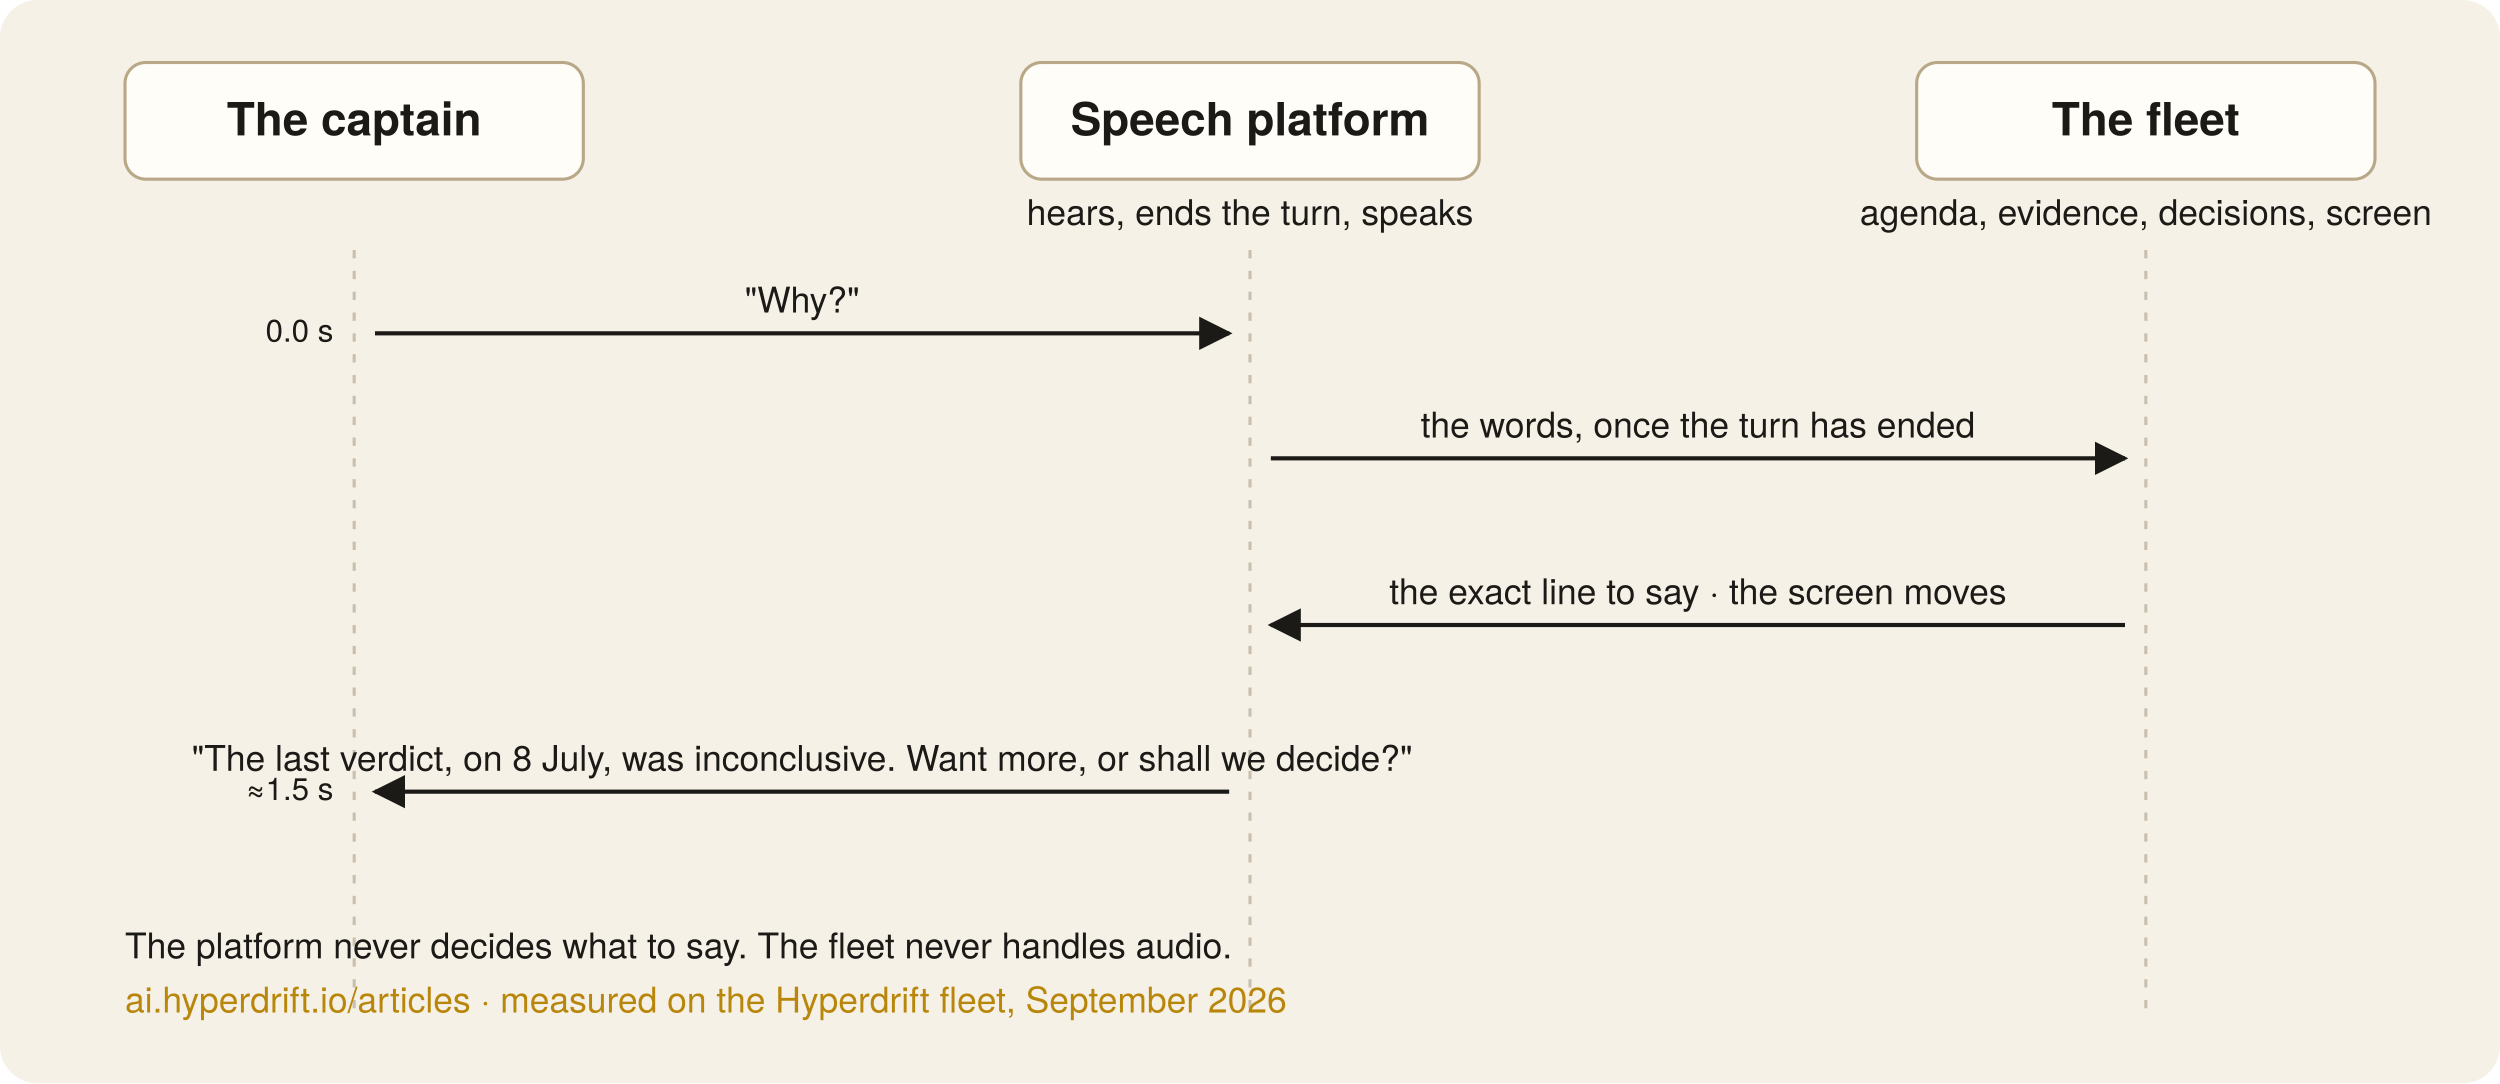
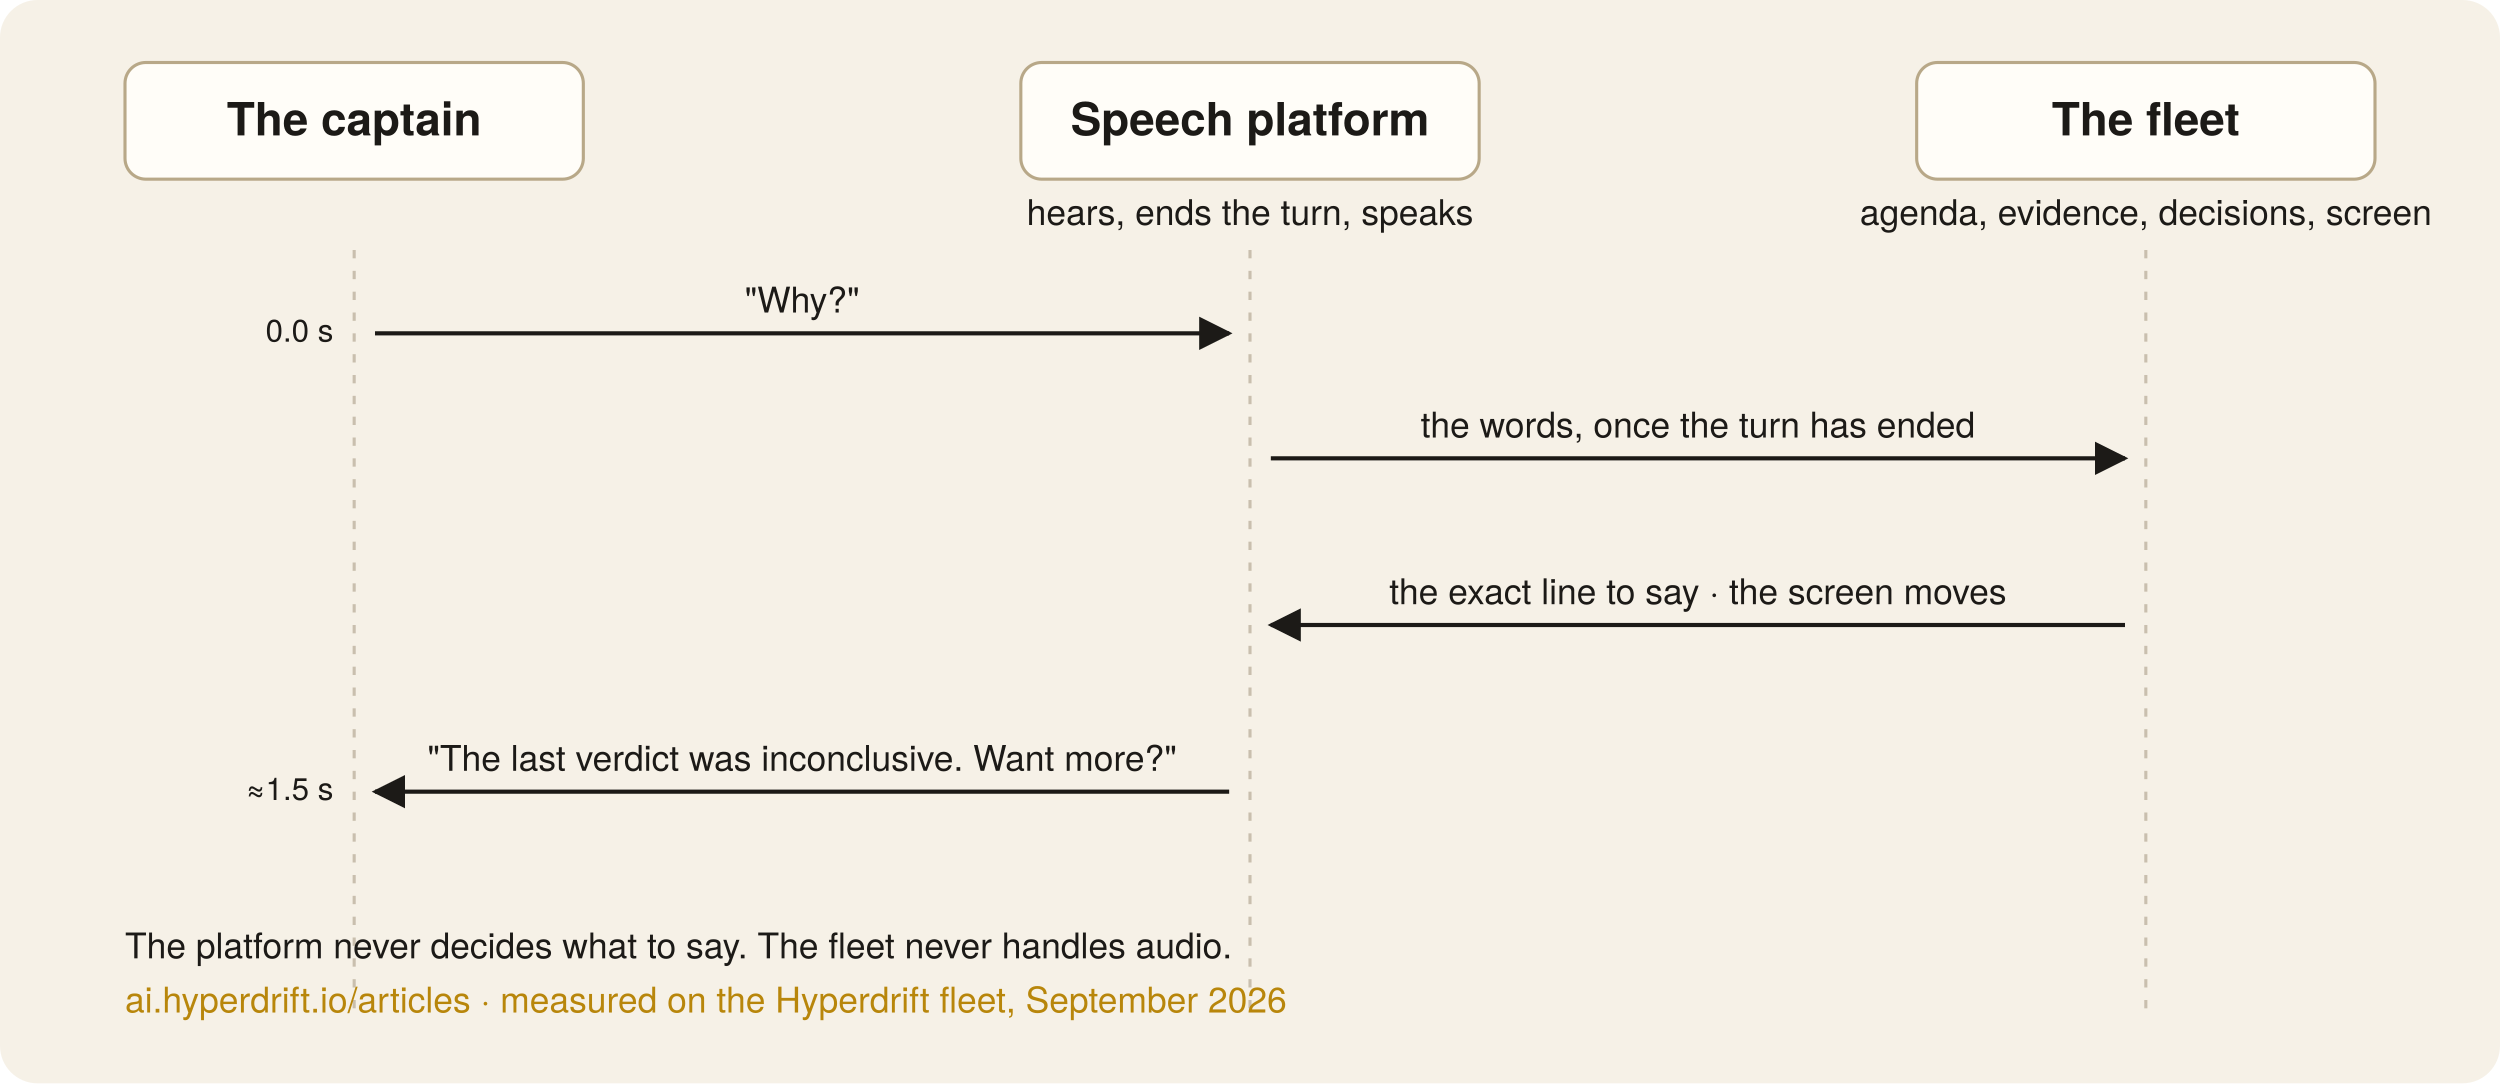
<svg xmlns="http://www.w3.org/2000/svg" viewBox="0 0 1200 520" width="1200" height="520" role="img" aria-labelledby="t d">
  <style>
    text{font-family:"Avenir Next","Helvetica Neue",system-ui,sans-serif;fill:#1c1a17}
    .lane{stroke:#c9bfae;stroke-width:1.5;stroke-dasharray:4 6}
    .box{fill:#fffdf8;stroke:#b8a888;stroke-width:1.5}
    .gold{fill:#b8860b}.t{font-size:22px;font-weight:600}.s{font-size:17px;fill:#5a544b}
    .arrow{stroke:#1c1a17;stroke-width:2;fill:none;marker-end:url(#m)}
    .time{font-size:15px;fill:#8a7f6a}
  </style>
  <rect width="1200" height="520" rx="18" fill="#f6f1e7" />
  <defs>
    <marker id="m" viewBox="0 0 10 10" refX="9" refY="5" markerWidth="8" markerHeight="8" orient="auto-start-reverse">
      <path d="M0 0 10 5 0 10z" fill="#1c1a17" />
    </marker>
  </defs>
  <g class="t" text-anchor="middle">
    <rect class="box" x="60" y="30" width="220" height="56" rx="10" />
    <text x="170" y="65">The captain</text>
    <rect class="box" x="490" y="30" width="220" height="56" rx="10" />
    <text x="600" y="65">Speech platform</text>
    <rect class="box" x="920" y="30" width="220" height="56" rx="10" />
    <text x="1030" y="65">The fleet</text>
  </g>
  <g class="s" text-anchor="middle">
    <text x="600" y="108">hears, ends the turn, speaks</text>
    <text x="1030" y="108">agenda, evidence, decisions, screen</text>
  </g>
  <line class="lane" x1="170" y1="120" x2="170" y2="490" />
  <line class="lane" x1="600" y1="120" x2="600" y2="490" />
  <line class="lane" x1="1030" y1="120" x2="1030" y2="490" />
  <g class="s">
    <path class="arrow" d="M180 160 H590" />
    <text x="385" y="150" text-anchor="middle">"Why?"</text>
    <path class="arrow" d="M610 220 H1020" />
    <text x="815" y="210" text-anchor="middle">the words, once the turn has ended</text>
    <path class="arrow" d="M1020 300 H610" />
    <text x="815" y="290" text-anchor="middle">the exact line to say · the screen moves</text>
    <path class="arrow" d="M590 380 H180" />
-     <text x="385" y="370" text-anchor="middle">"The last verdict, on 8 July, was inconclusive. Want more, or shall we decide?"</text>
+     <text x="385" y="370" text-anchor="middle">"The last verdict was inconclusive. Want more?"</text>
  </g>
  <g class="time" text-anchor="end">
    <text x="160" y="164">0.0 s</text>
    <text x="160" y="384">≈1.5 s</text>
  </g>
  <g class="s">
    <text x="60" y="460">The platform never decides what to say. The fleet never handles audio.</text>
    <text class="gold" x="60" y="486">ai.hyperdrift.io/articles · measured on the Hyperdrift fleet, September 2026</text>
  </g>
</svg>
